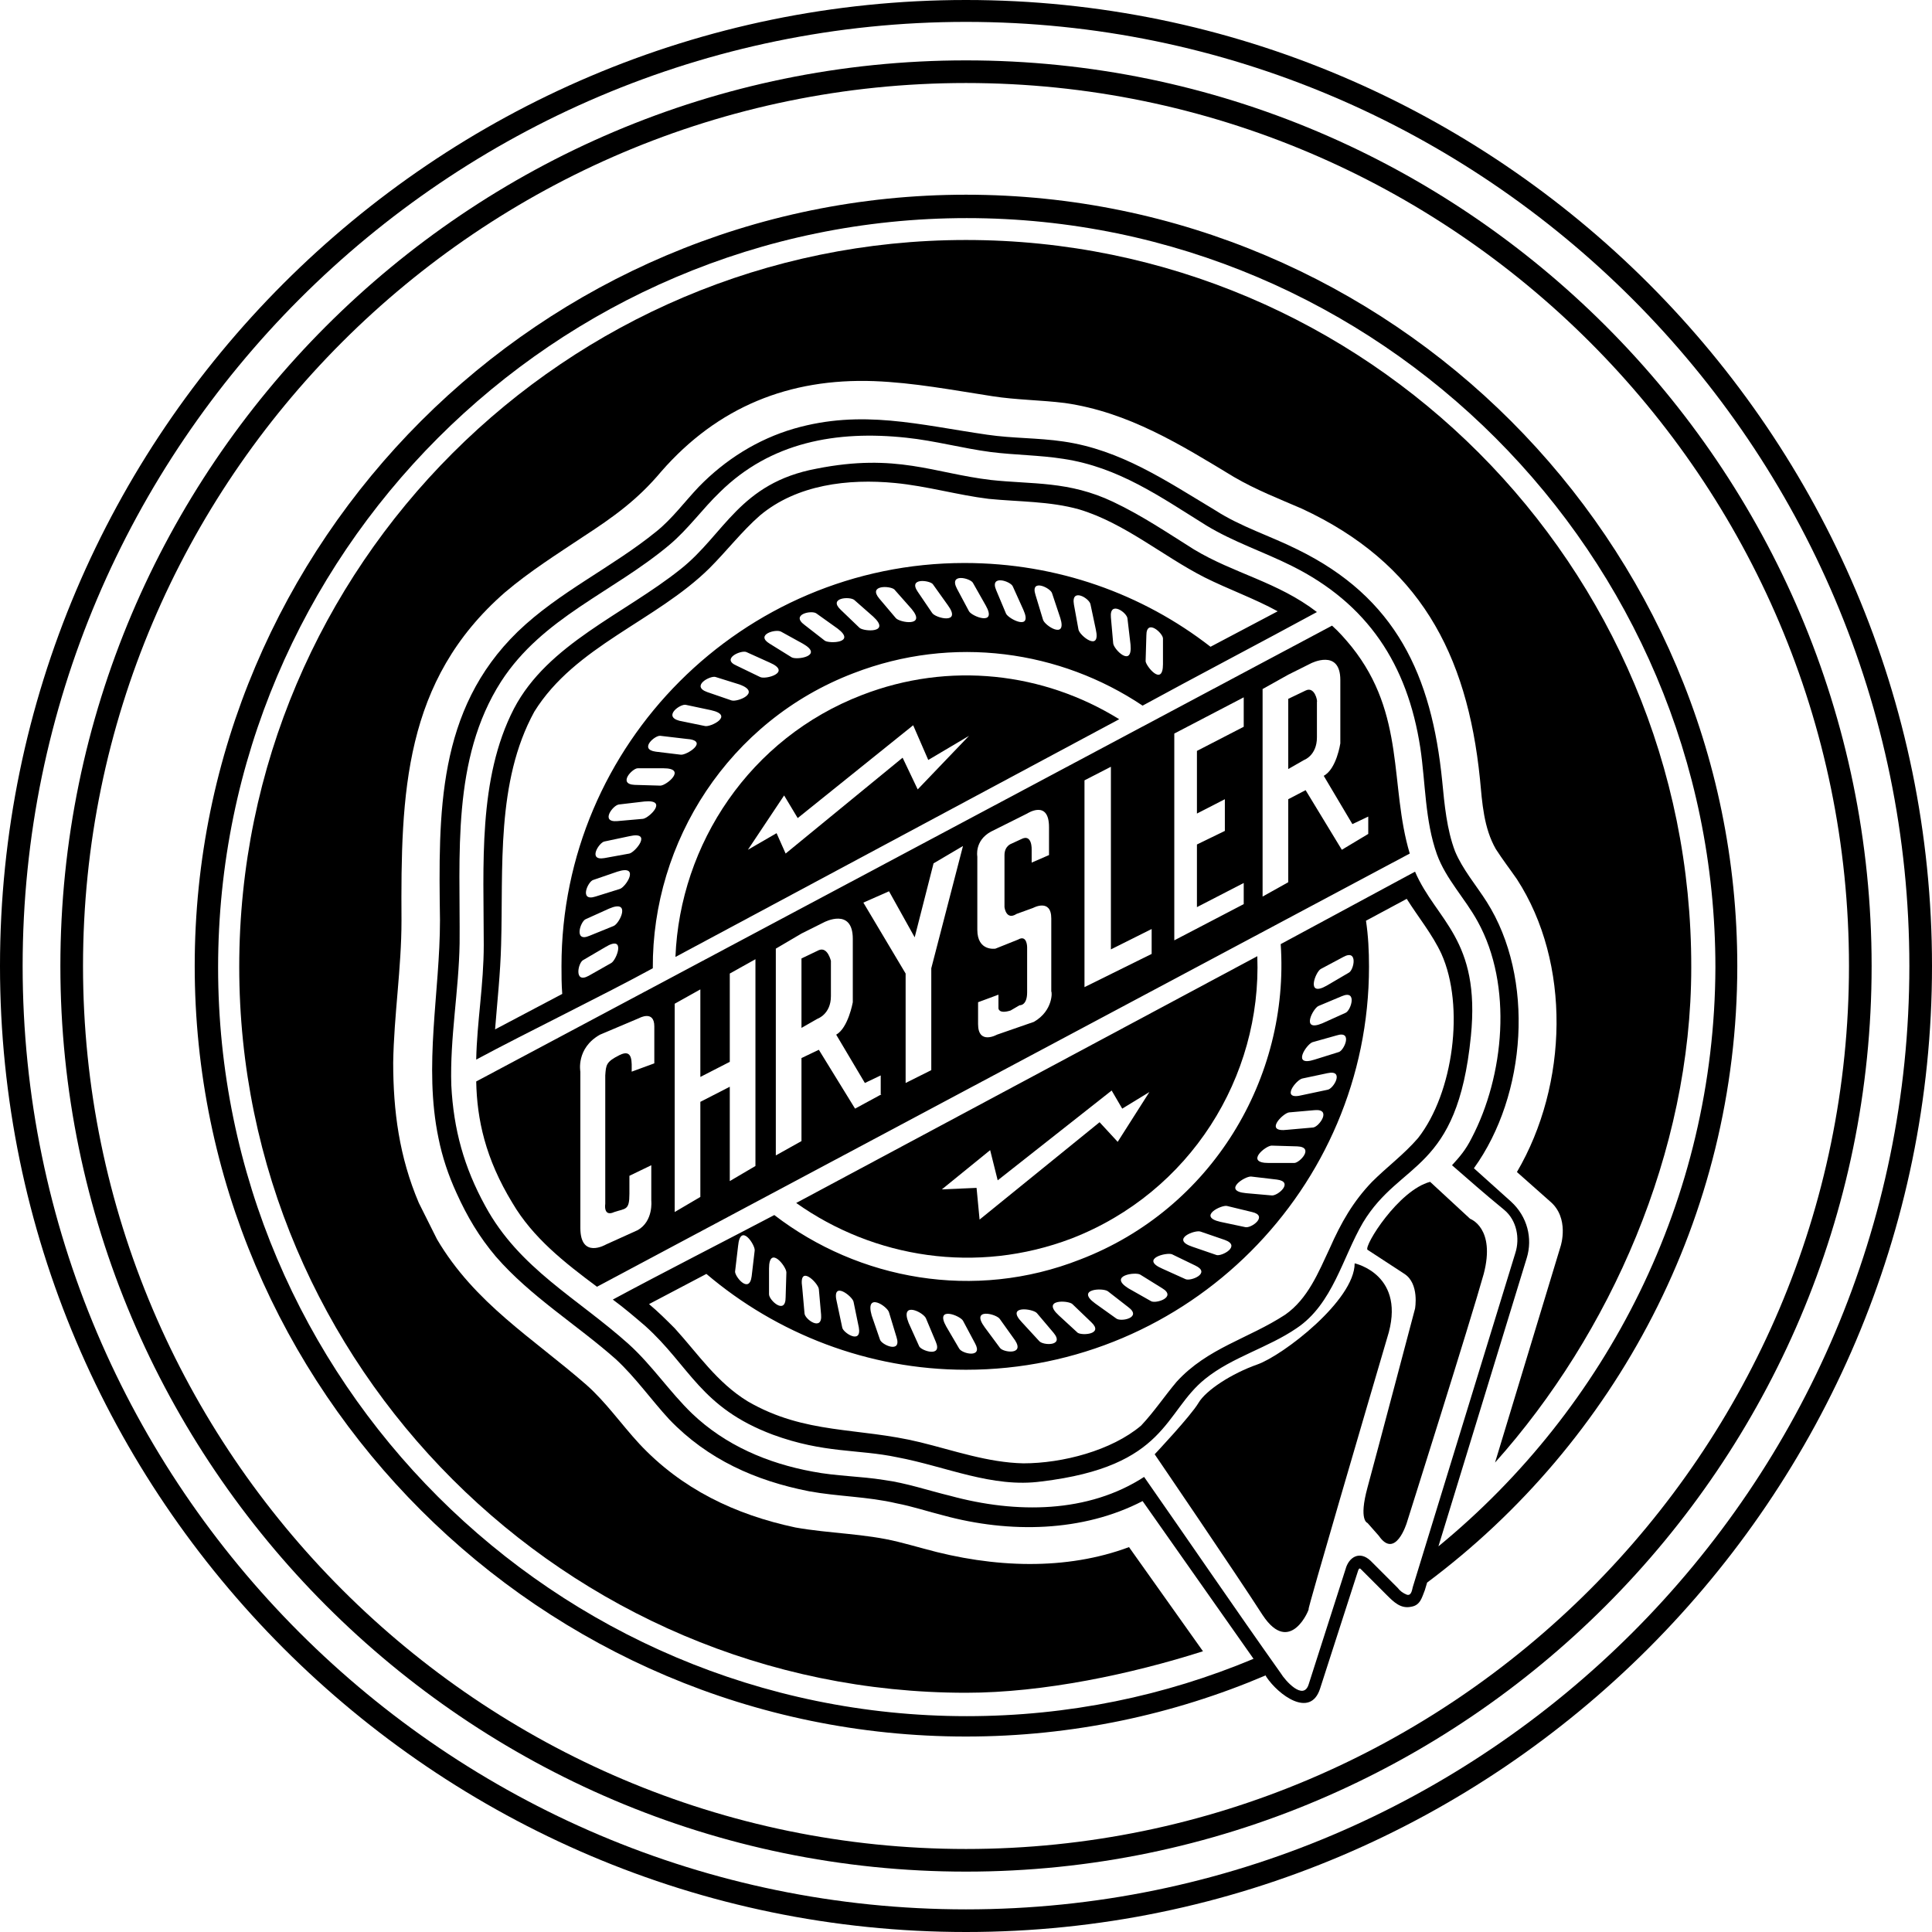
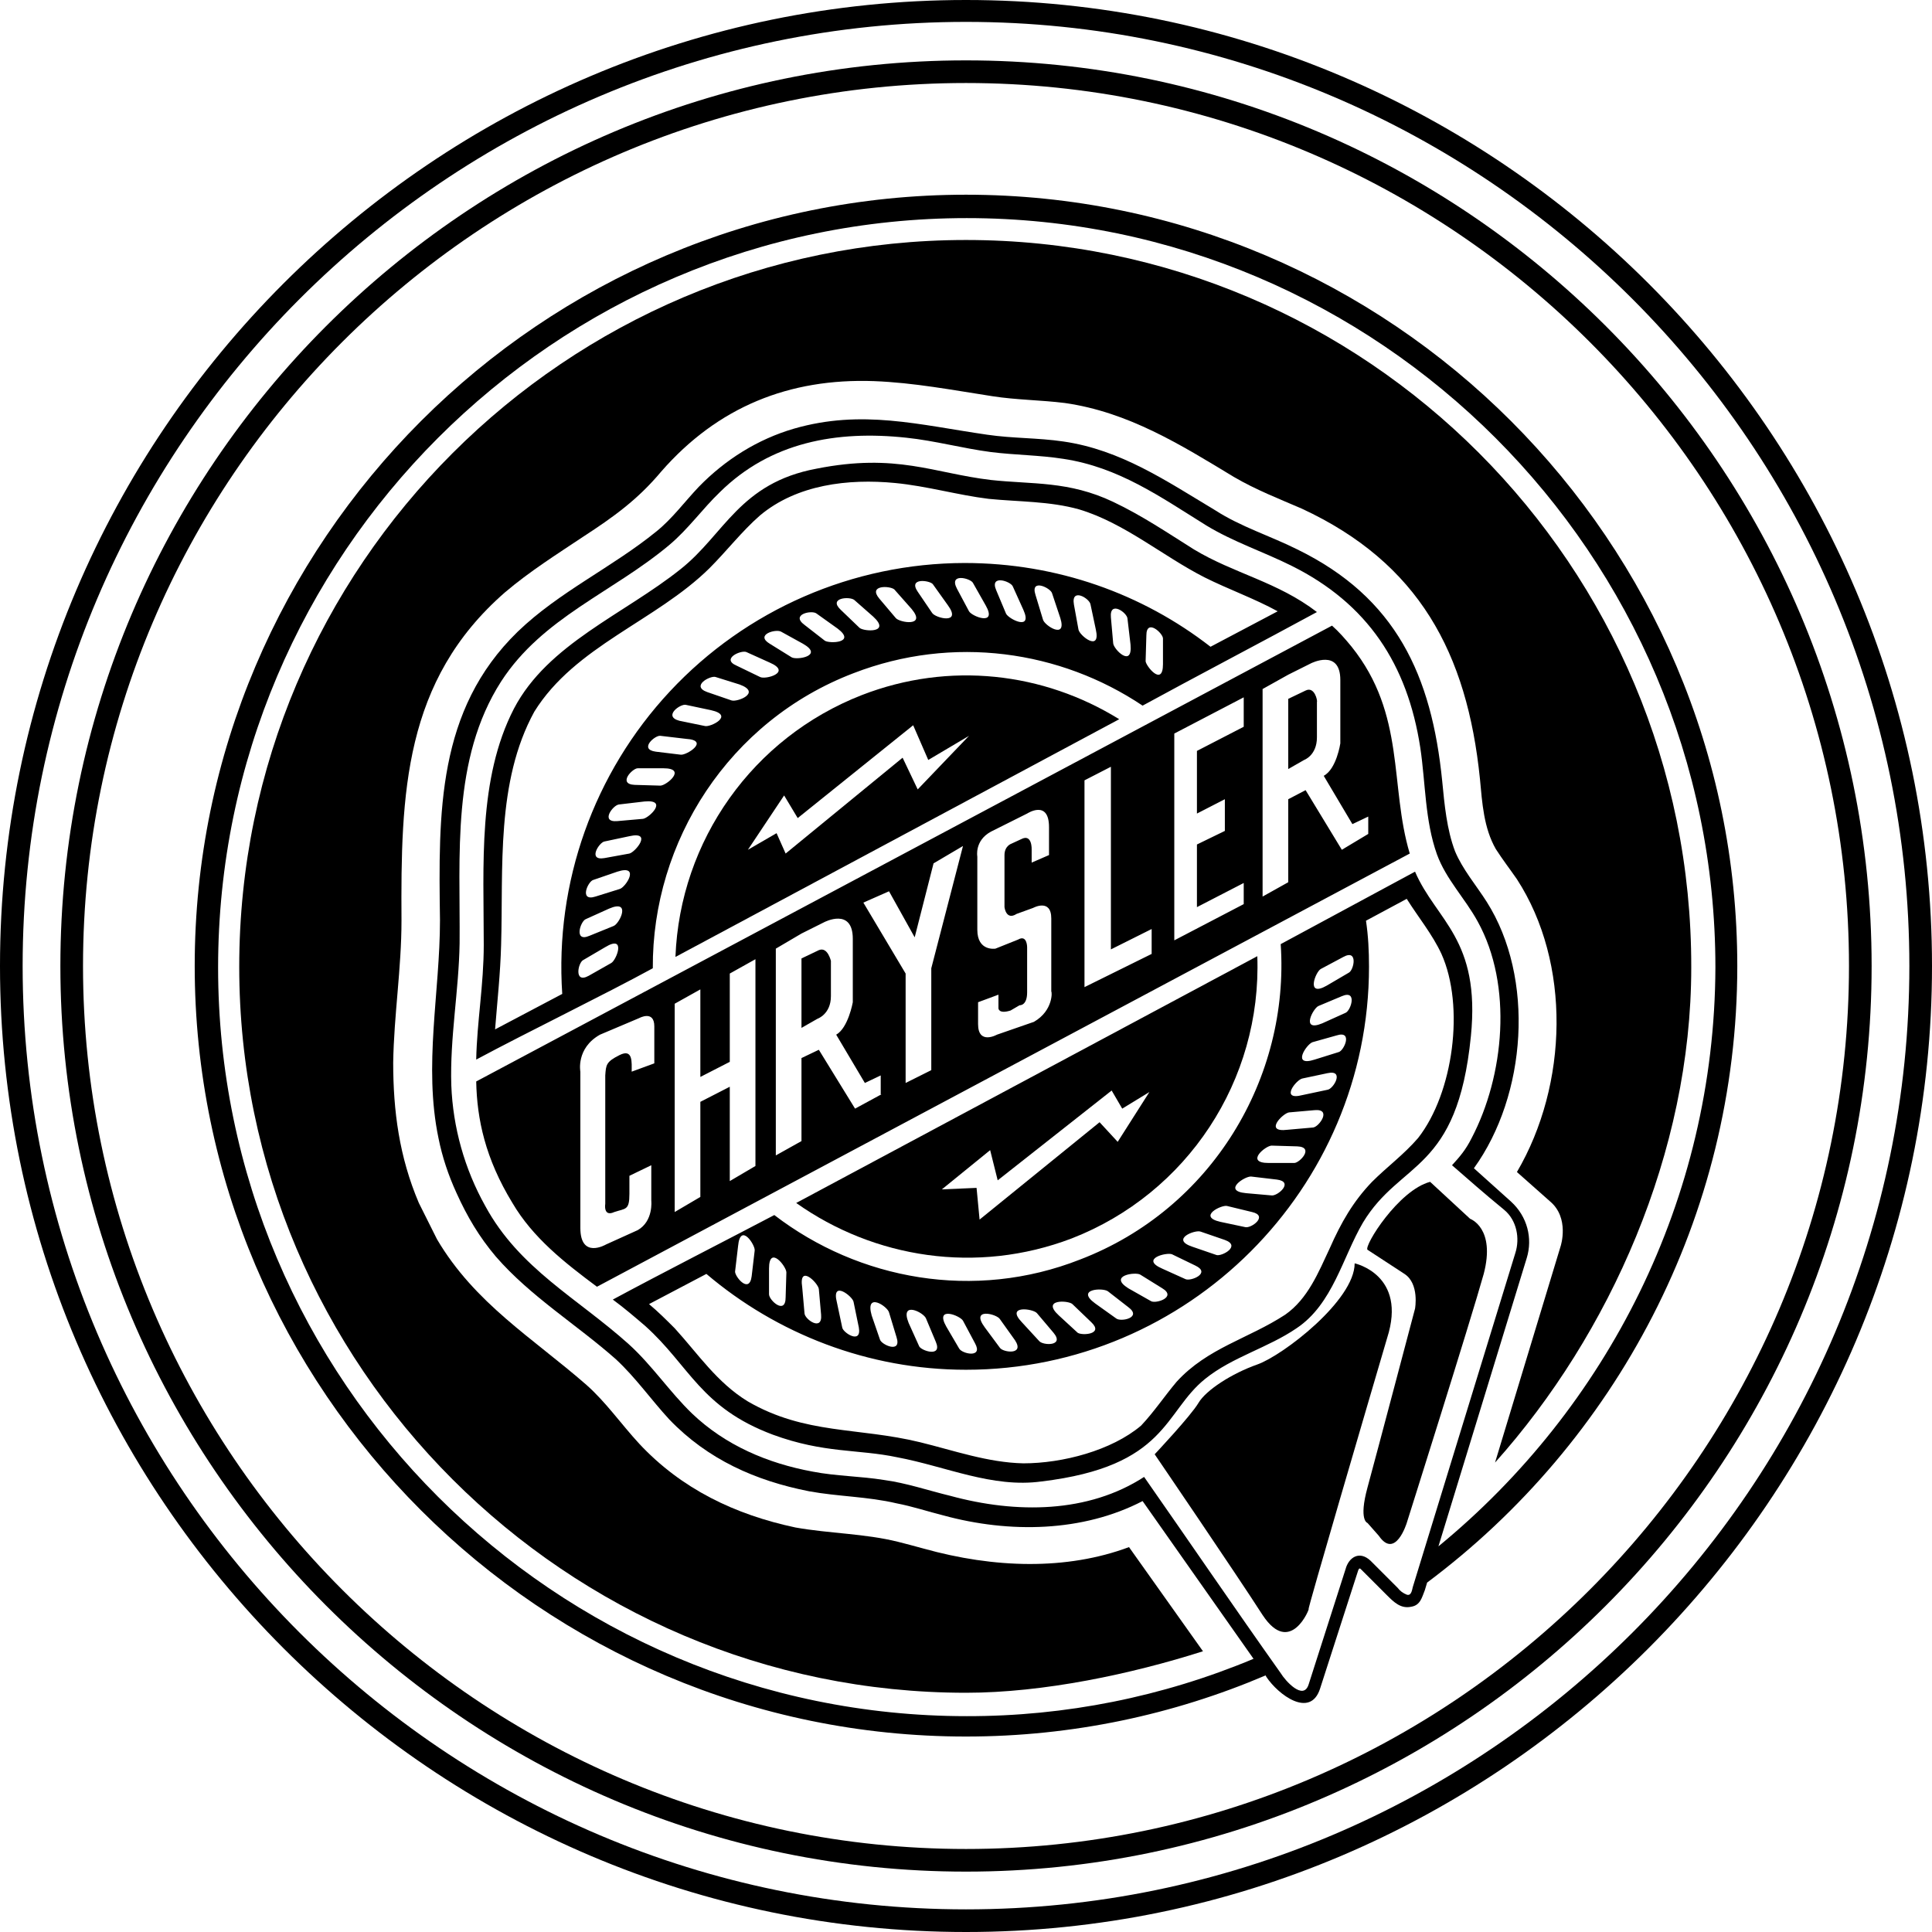
- <svg xmlns="http://www.w3.org/2000/svg" version="1.1" id="Layer_1" x="0px" y="0px" viewBox="0 0 256 256" style="enable-background:new 0 0 256 256;" xml:space="preserve">
-   <path d="M128,0C57.5,0,0,57.5,0,128c0,70.4,57.5,128,128,128c70.5,0,128-57.6,128-128C256,57.5,198.5,0,128,0z M128,253  C59.2,253,3,196.9,3,128C3,59.1,59.2,2.9,128,2.9c68.8,0,125,56.2,125,125.1C253,196.9,196.8,253,128,253z" />
-   <path d="M128,8C61.9,8,8,61.9,8,128C8,194,61.9,248,128,248S248,194,248,128C248,61.9,194.1,8,128,8z M128,245  c-64.4,0-117-52.6-117-117C11,63.5,63.6,11,128,11S245,63.5,245,128C245,192.4,192.4,245,128,245z" />
-   <path d="M128,25.8C71.7,25.8,25.8,71.7,25.8,128c0,56.2,45.9,102.1,102.2,102.1c14.1,0,27.5-2.9,39.7-8.1l0.1,0.2  c1.6,2.4,5.8,5.5,7.1,1.6l4.9-15.2c0.1-0.2,0.2-1,0.5-0.7l3.4,3.4c1,1,1.9,1.9,3.3,1.6c1.2-0.2,1.4-1.2,1.8-2.2l0.3-1  c24.9-18.6,41.1-48.4,41.1-81.7C230.2,71.7,184.3,25.8,128,25.8z M187.2,210.3c-0.1,0.4-0.2,1.2-0.8,1c-0.5-0.2-0.9-0.5-1.2-0.9  l-3.6-3.6c-1.5-1.4-2.9-0.4-3.3,1.1l-4.9,15.3c-0.7,2.2-3.1-0.5-3.7-1.5c-6.1-8.6-12.3-17.7-18.1-26c-7.4,4.8-16.9,4.9-25.7,2.5  c-2.9-0.7-5.8-1.7-8.8-2.1c-3.1-0.5-6.3-0.5-9.4-1.1c-6-1.1-11.6-3.5-16-7.7c-3-2.9-5.3-6.4-8.4-9.2c-6.8-6.1-14.5-10-19-18.3  c-2.8-5.1-4.2-10.1-4.5-16c-0.2-6.3,1-12.5,1.1-18.8c0.1-11.6-1.1-24.4,5.5-34.7c5.5-8.5,14.8-11.8,22.3-18.1c2.5-2.1,4.4-4.8,6.7-7  c6.7-6.6,15.4-8.2,24.7-7.2c3.8,0.4,7.4,1.4,11.2,1.9c3.2,0.4,6.4,0.4,9.6,0.9c7.3,1.1,12.8,5,18.9,8.8c3.6,2.2,7.6,3.5,11.4,5.4  c10,5,15.3,13,17,24.1c0.7,4.7,0.6,9.6,2.2,14.1c1.2,3.3,3.7,5.8,5.4,8.9c4.7,8.5,3.5,20.5-0.8,28.7c-0.8,1.6-1.6,2.5-2.6,3.6  c2.3,2,4.1,3.6,6.9,5.9c1.7,1.4,2.1,3.8,1.5,5.7L187.2,210.3z M190.6,204.9l11.7-38.2c0.8-2.6,0.1-5.5-2.1-7.5l-4.9-4.4  c7-9.7,8.1-25.2,1.7-35.3c-1.4-2.2-3.2-4.3-4.2-6.7c-1.1-2.9-1.4-6.2-1.7-9.3c-1.4-14-6.1-24.3-19.2-30.7c-3.6-1.8-7.5-3-10.9-5.2  c-6.5-3.9-12.5-8-20.1-9.1c-3.4-0.5-6.7-0.4-10.1-0.9c-9-1.3-16.6-3.4-25.6-0.8c-4.8,1.4-9.1,4.1-12.6,7.7c-1.9,2-3.5,4.2-5.6,5.9  c-5.9,4.8-12.9,8-18.4,13.3c-10.7,10.4-10.5,24-10.3,38.2c0,9.6-2.2,19.3-0.2,28.9c0.5,2.5,1.3,4.9,2.4,7.3c1.4,3.1,3,5.8,5.2,8.4  c4.6,5.3,10.7,9,15.9,13.6c2.6,2.4,4.7,5.4,7.1,8c5.1,5.3,11.4,8.1,18.5,9.5c3.8,0.7,7.8,0.7,11.6,1.6c2.1,0.4,4.2,1.1,6.2,1.6  c8.8,2.4,18.5,2.2,26.4-1.9l14.7,20.9c-11.7,4.9-24.5,7.6-38,7.6c-54.6,0-99.2-44.5-99.2-99.2c0-54.7,44.6-99.3,99.2-99.3  c54.6,0,99.2,44.6,99.2,99.3C227.2,158.9,212.9,186.6,190.6,204.9z" />
-   <path d="M128,31.8c-53,0-96.3,43.2-96.3,96.3c0,52.9,43.3,96.2,96.3,96.2c10.3,0,22-2.5,31.4-5.5l-9.8-13.8  c-8.3,3.1-17.9,2.8-27.2,0.2c-1.1-0.3-2.2-0.6-3.4-0.9c-4.4-1.1-9.1-1.1-13.6-1.9c-8-1.7-15.1-5.1-20.7-11.1c-2.4-2.6-4.4-5.5-7-7.8  c-7.1-6.2-14.8-10.8-19.8-19.3l-2.4-4.8c-2.6-6.1-3.4-12.2-3.4-18.6c0.1-6.3,1.1-12.5,1.1-18.8c-0.1-16.9,0.3-31.8,13.7-43.5  c3.3-2.8,6.8-5,10.4-7.4c4-2.6,7.2-4.9,10.3-8.6c7.5-8.6,17-12.4,28.2-12c5.3,0.2,10.5,1.2,15.7,2c3.2,0.5,6.4,0.5,9.6,0.9  c8.4,1.2,15.3,5.5,22.4,9.8c2.9,1.7,6,2.9,9,4.2c15.5,7.2,21.9,19.1,23.6,35.8c0.3,3.2,0.5,6.5,2.1,9.3c0.9,1.4,1.9,2.7,2.8,4  c7.2,11.1,6.8,27.2,0,38.8l4.4,3.9c2.6,2.2,1.4,5.9,1.4,5.9l-8.7,28.7c15.2-17,26-41.1,26-65.6C224.2,74.9,181,31.8,128,31.8z" />
-   <path d="M63.1,140.4c6.9-3.7,17-8.6,23.4-12.1c-0.1-16.8,10.1-32.8,26.6-39.1c13.2-5.1,27.4-3,38.3,4.3c6.4-3.5,16.3-8.7,23.1-12.4  c-5.2-4-11-5.1-16.3-8.3c-3.5-2.2-6.9-4.5-10.7-6.3c-5.9-2.8-10.7-2.3-16.2-2.9c-7.6-0.9-12.5-3.6-23.1-1.5  c-10.2,1.9-12.2,8.7-18,13.3c-7.5,6-17.6,9.9-22.1,18.5c-4.8,9.3-4,20.8-4,31.3C64.1,130.5,63.2,135.4,63.1,140.4z M81,127.6l-3,1.7  c-2,1.1-1.4-1.8-0.7-2.1l2.9-1.7C83,123.8,81.7,127.2,81,127.6z M81.3,122.7l-3.2,1.3c-2.1,0.9-1.2-1.9-0.5-2.2l3.1-1.4  C83.7,119.1,82.1,122.4,81.3,122.7z M82.1,117.8l-3.2,1c-2.2,0.7-1-2-0.3-2.2l3.2-1.1C84.9,114.5,82.9,117.6,82.1,117.8z   M83.4,113.1l-3.3,0.6c-2.3,0.4-0.7-2.1,0-2.2l3.3-0.7C86.5,110.1,84.2,112.9,83.4,113.1z M85.2,108.5l-3.4,0.3  c-2.3,0.2-0.6-2.1,0.2-2.2l3.4-0.4C88.6,105.9,86,108.4,85.2,108.5z M87.5,104.1l-3.4-0.1c-2.3-0.1-0.3-2.2,0.4-2.2h3.4  C91.1,101.8,88.3,104.1,87.5,104.1z M90.2,100l-3.3-0.4c-2.3-0.3-0.1-2.2,0.6-2.1l3.4,0.4C94.1,98.1,91,100.1,90.2,100z M93.4,96.2  L90,95.5c-2.2-0.6,0.2-2.3,0.9-2.1l3.3,0.7C97.4,94.8,94.1,96.4,93.4,96.2z M96.9,92.8l-3.2-1.1c-2.2-0.8,0.4-2.2,1.1-2l3.2,1  C101,91.8,97.6,93.1,96.9,92.8z M100.7,89.7l-3.1-1.5c-2.1-0.9,0.6-2.1,1.3-1.8l3.1,1.4C105,89.1,101.4,90.1,100.7,89.7z   M104.9,87.1l-2.9-1.8c-2-1.2,0.8-2,1.5-1.6l2.9,1.6C109.2,86.9,105.6,87.5,104.9,87.1z M109.3,84.9l-2.7-2.1c-1.9-1.4,1-2,1.6-1.5  l2.8,2C113.5,85.2,109.9,85.3,109.3,84.9z M113.9,83.2l-2.5-2.4c-1.7-1.6,1.2-1.8,1.8-1.3l2.5,2.2C118.1,83.9,114.5,83.7,113.9,83.2  z M118.7,81.9l-2.2-2.6c-1.5-1.8,1.4-1.7,2-1.2l2.3,2.6C122.8,83.1,119.2,82.5,118.7,81.9z M123.5,81.2l-1.9-2.8  c-1.3-1.9,1.6-1.5,2-1l2,2.8C127.5,82.8,123.9,81.9,123.5,81.2z M128.4,81l-1.6-3c-1.1-2.1,1.7-1.4,2.1-0.8l1.7,3  C132.2,83,128.8,81.7,128.4,81z M133.3,81.3l-1.3-3.1c-0.9-2.1,1.9-1.2,2.2-0.5l1.4,3.1C136.9,83.7,133.6,82,133.3,81.3z   M138.2,82.1l-1-3.3c-0.7-2.2,2-0.9,2.2-0.2l1.1,3.3C141.4,84.8,138.4,82.9,138.2,82.1z M142.9,83.4l-0.6-3.3  c-0.4-2.3,2.1-0.8,2.2,0l0.7,3.3C145.9,86.5,143,84.2,142.9,83.4z M147.5,85.2l-0.3-3.4c-0.2-2.3,2.2-0.6,2.2,0.2l0.4,3.4  C150.1,88.6,147.5,86,147.5,85.2z M154.1,88c0,3.1-2.3,0.2-2.3-0.4l0.1-3.4c0-2.3,2.2-0.3,2.2,0.4V88L154.1,88z M70.8,94.3  c5.4-8.7,16.1-12,23.2-19c2.3-2.3,4.3-4.9,6.7-7c4.9-4.1,11.7-4.9,17.9-4.3c4.2,0.4,8.3,1.6,12.4,2.1c4,0.4,8.1,0.3,12,1.4  c6,1.8,11.1,6.2,16.6,9c3.2,1.6,6.6,2.8,9.7,4.5l-8.9,4.7c-9-7-20.3-11.1-32.6-11.1c-29.4,0-53.4,24-53.4,53.4c0,1.2,0,2.4,0.1,3.7  l-8.9,4.7c0.3-3.8,0.7-7.4,0.8-11.2C66.7,115.1,65.7,103.6,70.8,94.3z" />
-   <path d="M179.1,85.7c-0.9-1.1-1.7-2-2.6-2.8L63.1,143.3c0.1,5,1.2,10.2,4.8,16.1c2.7,4.6,6.9,7.9,11.2,11.1l107.7-57.4  C184.1,104.1,186.3,94.7,179.1,85.7z M86.7,140.9l-3,1.1c0-1.2,0.2-3.1-1.6-2.2c-1.8,0.9-1.8,1.3-1.9,2.7v17c0,0-0.3,1.8,1.2,1.1  c1.5-0.5,2-0.2,2-2.4v-2.4l2.9-1.4v4.7c0,0,0.3,2.7-1.8,3.9l-4.2,1.9c0,0-3.4,2-3.4-2.2v-20.7c0,0-0.6-3.1,2.6-4.9l5.2-2.2  c0,0,2-1.1,2,1.1V140.9L86.7,140.9z M100.1,154.5l-3.4,2v-12.5l-3.9,2v12.6l-3.4,2V133l3.4-1.9v11.6l3.9-2V129l3.4-1.9V154.5z   M116.8,145l-3.5,1.9l-4.8-7.8l-2.3,1.1v11l-3.4,1.9v-27.4l3.4-2l3-1.5c0,0,3.8-2,3.8,2.2c0,4.2,0,8.4,0,8.4s-0.6,3.4-2.2,4.3  l3.8,6.4l2.1-1V145z M123.4,128.3v13.5l-3.4,1.7v-14.5l-5.6-9.4l3.4-1.5l3.4,6.1l2.5-9.8l3.9-2.3L123.4,128.3z M137,135.4l-4.9,1.7  c0,0-2.5,1.4-2.5-1.4v-2.9l2.7-1v1.8c0,0,0,0.8,1.6,0.3l1.2-0.7c0,0,1,0.1,1-1.7v-6c0,0,0-1.7-1.2-1l-3,1.2c0,0-2.4,0.4-2.4-2.5  c0-3,0-9.7,0-9.7s-0.4-2.1,1.8-3.3l4.8-2.4c0,0,2.9-1.9,2.9,1.8v3.7l-2.3,1v-1.7c0,0,0.1-2.2-1.4-1.4l-1.3,0.6c0,0-0.9,0.3-0.9,1.5  v6.9c0,0,0.2,1.8,1.6,0.9l2.2-0.8c0,0,2.4-1.3,2.4,1.4v9.7C139.4,131.3,139.6,133.9,137,135.4z M152.6,126.4l-8.9,4.4v-27.4l3.5-1.8  v24.2l5.4-2.7L152.6,126.4L152.6,126.4z M164.8,96.3l-6.2,3.2v8.3l3.7-1.9v4.2l-3.7,1.8v8.3l6.2-3.2v2.8l-9.2,4.8V97.2l9.2-4.8V96.3  z M177.8,112.6l-4.8-7.9l-2.3,1.2v11l-3.4,1.9V91.3l3.4-1.9l3-1.5c0,0,3.9-2,3.9,2.2c0,4.3,0,8.4,0,8.4s-0.5,3.4-2.2,4.3l3.8,6.4  l2.1-1v2.3L177.8,112.6z" />
-   <path d="M159.7,182.7c3.6-2.9,8.3-4.1,12.1-6.7c4.8-3.2,6.1-9.4,8.8-14c5-8.3,12.5-6.6,14.3-24.7c1.3-12.9-4.6-15.3-7.4-21.8  c-5.2,2.8-13,7-17.8,9.6c1.2,17.7-9.1,35.1-26.6,41.8c-14,5.5-29.3,2.7-40.5-5.9c-5.7,3-15.1,7.8-21.4,11.2c1.5,1.1,2.9,2.3,4.3,3.5  c5.9,5.3,7.3,10.8,16.9,14.4c6.8,2.5,11.3,1.9,16.5,3c6.4,1.2,12.6,4.1,19.1,3.2C154.7,194.3,154.2,187.1,159.7,182.7z M175,128.4  l3-1.6c2-1.1,1.4,1.8,0.7,2.1l-2.9,1.7C173,132.2,174.3,128.8,175,128.4z M174.7,133.3l3.1-1.3c2.1-0.9,1.2,1.9,0.5,2.2l-3.1,1.4  C172.3,136.8,174,133.6,174.7,133.3z M173.9,138.1l3.2-0.9c2.2-0.7,1,2,0.3,2.2l-3.2,1C171.1,141.4,173.1,138.4,173.9,138.1z   M172.6,142.9l3.3-0.7c2.3-0.5,0.8,2.1,0,2.2l-3.3,0.7C169.5,145.9,171.8,143,172.6,142.9z M170.8,147.4l3.4-0.3  c2.3-0.2,0.6,2.2-0.2,2.3l-3.4,0.3C167.4,150.1,170,147.5,170.8,147.4z M168.5,151.8l3.4,0.1c2.3,0.1,0.3,2.2-0.4,2.2h-3.4  C164.9,154.1,167.7,151.8,168.5,151.8z M165.8,155.9l3.4,0.4c2.3,0.3,0.1,2.2-0.7,2.1l-3.4-0.3C161.9,157.8,165,155.8,165.8,155.9z   M162.6,159.8l3.3,0.8c2.2,0.5-0.1,2.2-0.9,2l-3.3-0.7C158.6,161.2,161.9,159.6,162.6,159.8z M159.1,163.2l3.2,1.1  c2.2,0.8-0.4,2.2-1.1,2l-3.2-1.1C155,164.2,158.4,162.9,159.1,163.2z M155.3,166.2l3.1,1.5c2.1,1-0.6,2.1-1.3,1.8l-3.1-1.4  C151,166.8,154.6,165.9,155.3,166.2z M151.1,168.9l2.9,1.8c2,1.2-0.9,2.1-1.5,1.7l-3-1.7C146.8,169,150.5,168.5,151.1,168.9z   M146.8,171.1l2.7,2.1c1.9,1.4-1,2-1.6,1.5l-2.8-2C142.5,170.8,146.1,170.6,146.8,171.1z M142.1,172.8l2.5,2.4  c1.7,1.6-1.2,1.8-1.8,1.4l-2.5-2.3C137.9,172.1,141.6,172.3,142.1,172.8z M137.4,174l2.2,2.6c1.5,1.8-1.4,1.7-1.9,1.1l-2.3-2.5  C133.2,172.9,136.9,173.4,137.4,174z M132.5,174.8l2,2.8c1.3,2-1.6,1.6-2,1l-2-2.7C128.5,173.2,132.1,174.1,132.5,174.8z M127.6,175  l1.6,3c1.1,2-1.7,1.4-2.1,0.7l-1.7-2.9C123.8,173,127.2,174.3,127.6,175z M122.7,174.7l1.3,3.1c0.9,2.1-1.9,1.2-2.2,0.6l-1.4-3.1  C119.2,172.3,122.4,173.9,122.7,174.7z M117.8,173.9l1,3.3c0.7,2.2-2,1-2.2,0.3l-1.1-3.2C114.6,171.1,117.6,173.1,117.8,173.9z   M113.1,172.5l0.7,3.4c0.4,2.3-2.1,0.7-2.2,0l-0.7-3.3C110.1,169.5,113,171.8,113.1,172.5z M108.5,170.8l0.3,3.4  c0.2,2.3-2.2,0.6-2.2-0.2l-0.3-3.4C105.8,167.4,108.4,170,108.5,170.8z M101.9,168.1c0-3.2,2.3-0.3,2.3,0.5l-0.1,3.3  c0,2.4-2.2,0.4-2.2-0.4V168.1L101.9,168.1z M97.8,165.1c0.3-3.2,2.3-0.1,2.2,0.6l-0.4,3.4c-0.3,2.4-2.2,0.1-2.2-0.6L97.8,165.1z   M135.6,193.9c-4.7-0.1-9.2-1.7-13.7-2.8c-8.2-2-15.2-1-22.8-5.4c-4.1-2.5-6.6-6.3-9.7-9.7c-1.1-1.1-2.2-2.2-3.4-3.2l7.6-4  c9.3,7.9,21.4,12.7,34.4,12.7c29.4,0,53.4-24,53.4-53.4c0-2.1-0.1-4.1-0.4-6.1l5.4-2.9c1.5,2.4,3.4,4.7,4.6,7.3  c3.1,6.9,1.6,18.4-3.1,24.4c-1.9,2.2-4.1,3.8-6.1,5.8c-2.5,2.6-4.1,5.4-5.6,8.8c-1.5,3.2-2.9,6.7-5.9,8.8  c-4.9,3.2-10.3,4.4-14.4,8.9c-1.6,1.9-3,4-4.7,5.8C147.3,192.2,140.8,193.9,135.6,193.9z" />
-   <path d="M114.2,92.1c-14.8,5.7-24.1,19.7-24.7,34.7l58.8-31.5C138.3,89.1,125.8,87.6,114.2,92.1z M121.6,104.6l-2-4.2l-15.5,12.7  l-1.2-2.7l-3.8,2.2l4.8-7.2l1.8,3L121,96.1l2,4.6l5.4-3.2L121.6,104.6z" />
-   <path d="M173,91.5l-2.3,1.1v9.3l2.1-1.2c0,0,1.7-0.6,1.7-3v-4.7C174.6,92.9,174.2,90.9,173,91.5z" />
-   <path d="M108.5,125.9l-2.3,1.1v9.2l2.1-1.2c0,0,1.8-0.6,1.8-3v-4.7C110.1,127.4,109.7,125.4,108.5,125.9z" />
-   <path d="M142,164.1c15.7-6.1,25.2-21.4,24.6-37.4l-61.1,32.7C115.8,166.7,129.4,168.9,142,164.1z M131.2,152.4l1,4l15.1-11.9  l1.4,2.4l3.6-2.2l-4.2,6.6l-2.4-2.6l-15.9,12.9l-0.4-4.2l-4.6,0.2L131.2,152.4z" />
-   <path d="M179.5,167.4c0,4.9-9.5,12.2-12.9,13.4c-3.4,1.2-6.8,3.4-7.8,5.1c-1,1.7-5.8,6.8-5.8,6.8s10.7,15.7,14.3,21.3  c3.7,5.6,6.3-1,6.1-0.8c-0.2,0.2,7.9-27.4,10.4-35.9C186.5,168.9,179.5,167.4,179.5,167.4z" />
-   <path d="M194.8,161.5l-5.3-4.9c-4.2,1.1-8.8,8.5-8.3,9l4.9,3.2c2,1.3,1.4,4.6,1.4,4.6s-5.1,19.3-6.3,23.7c-1.2,4.4,0,4.7,0,4.7  l1.5,1.7c2.2,3.2,3.7-1.7,3.7-1.7s8.5-26.9,10.2-33C198.2,162.7,194.8,161.5,194.8,161.5z" />
+ <svg xmlns="http://www.w3.org/2000/svg" viewBox="0 0 256 256">
+   <path d="M128 0C57.5 0 0 57.5 0 128c0 70.4 57.5 128 128 128s128-57.6 128-128C256 57.5 198.5 0 128 0zm0 253C59.2 253 3 196.9 3 128S59.2 2.9 128 2.9 253 59.1 253 128c0 68.9-56.2 125-125 125z" />
+   <path d="M128 8C61.9 8 8 61.9 8 128c0 66 53.9 120 120 120s120-54 120-120C248 61.9 194.1 8 128 8zm0 237c-64.4 0-117-52.6-117-117C11 63.5 63.6 11 128 11s117 52.5 117 117c0 64.4-52.6 117-117 117z" />
+   <path d="M128 25.8C71.7 25.8 25.8 71.7 25.8 128c0 56.2 45.9 102.1 102.2 102.1 14.1 0 27.5-2.9 39.7-8.1l.1.2c1.6 2.4 5.8 5.5 7.1 1.6l4.9-15.2c.1-.2.2-1 .5-.7l3.4 3.4c1 1 1.9 1.9 3.3 1.6 1.2-.2 1.4-1.2 1.8-2.2l.3-1c24.9-18.6 41.1-48.4 41.1-81.7 0-56.3-45.9-102.2-102.2-102.2zm59.2 184.5c-.1.4-.2 1.2-.8 1-.5-.2-.9-.5-1.2-.9l-3.6-3.6c-1.5-1.4-2.9-.4-3.3 1.1l-4.9 15.3c-.7 2.2-3.1-.5-3.7-1.5-6.1-8.6-12.3-17.7-18.1-26-7.4 4.8-16.9 4.9-25.7 2.5-2.9-.7-5.8-1.7-8.8-2.1-3.1-.5-6.3-.5-9.4-1.1-6-1.1-11.6-3.5-16-7.7-3-2.9-5.3-6.4-8.4-9.2-6.8-6.1-14.5-10-19-18.3a35.6 35.6 0 01-4.5-16c-.2-6.3 1-12.5 1.1-18.8.1-11.6-1.1-24.4 5.5-34.7 5.5-8.5 14.8-11.8 22.3-18.1 2.5-2.1 4.4-4.8 6.7-7 6.7-6.6 15.4-8.2 24.7-7.2 3.8.4 7.4 1.4 11.2 1.9 3.2.4 6.4.4 9.6.9 7.3 1.1 12.8 5 18.9 8.8 3.6 2.2 7.6 3.5 11.4 5.4 10 5 15.3 13 17 24.1.7 4.7.6 9.6 2.2 14.1 1.2 3.3 3.7 5.8 5.4 8.9 4.7 8.5 3.5 20.5-.8 28.7-.8 1.6-1.6 2.5-2.6 3.6 2.3 2 4.1 3.6 6.9 5.9 1.7 1.4 2.1 3.8 1.5 5.7l-13.6 44.3zm3.4-5.4l11.7-38.2c.8-2.6.1-5.5-2.1-7.5l-4.9-4.4c7-9.7 8.1-25.2 1.7-35.3-1.4-2.2-3.2-4.3-4.2-6.7-1.1-2.9-1.4-6.2-1.7-9.3-1.4-14-6.1-24.3-19.2-30.7-3.6-1.8-7.5-3-10.9-5.2-6.5-3.9-12.5-8-20.1-9.1-3.4-.5-6.7-.4-10.1-.9-9-1.3-16.6-3.4-25.6-.8-4.8 1.4-9.1 4.1-12.6 7.7-1.9 2-3.5 4.2-5.6 5.9-5.9 4.8-12.9 8-18.4 13.3-10.7 10.4-10.5 24-10.3 38.2 0 9.6-2.2 19.3-.2 28.9.5 2.5 1.3 4.9 2.4 7.3 1.4 3.1 3 5.8 5.2 8.4 4.6 5.3 10.7 9 15.9 13.6 2.6 2.4 4.7 5.4 7.1 8 5.1 5.3 11.4 8.1 18.5 9.5 3.8.7 7.8.7 11.6 1.6 2.1.4 4.2 1.1 6.2 1.6 8.8 2.4 18.5 2.2 26.4-1.9l14.7 20.9a98 98 0 01-38 7.6c-54.6 0-99.2-44.5-99.2-99.2s44.6-99.3 99.2-99.3 99.2 44.6 99.2 99.3c-.1 30.7-14.4 58.4-36.7 76.7z" />
+   <path d="M128 31.8c-53 0-96.3 43.2-96.3 96.3 0 52.9 43.3 96.2 96.3 96.2 10.3 0 22-2.5 31.4-5.5l-9.8-13.8c-8.3 3.1-17.9 2.8-27.2.2-1.1-.3-2.2-.6-3.4-.9-4.4-1.1-9.1-1.1-13.6-1.9-8-1.7-15.1-5.1-20.7-11.1-2.4-2.6-4.4-5.5-7-7.8-7.1-6.2-14.8-10.8-19.8-19.3l-2.4-4.8c-2.6-6.1-3.4-12.2-3.4-18.6.1-6.3 1.1-12.5 1.1-18.8-.1-16.9.3-31.8 13.7-43.5 3.3-2.8 6.8-5 10.4-7.4 4-2.6 7.2-4.9 10.3-8.6 7.5-8.6 17-12.4 28.2-12 5.3.2 10.5 1.2 15.7 2 3.2.5 6.4.5 9.6.9 8.4 1.2 15.3 5.5 22.4 9.8 2.9 1.7 6 2.9 9 4.2 15.5 7.2 21.9 19.1 23.6 35.8.3 3.2.5 6.5 2.1 9.3.9 1.4 1.9 2.7 2.8 4 7.2 11.1 6.8 27.2 0 38.8l4.4 3.9c2.6 2.2 1.4 5.9 1.4 5.9l-8.7 28.7c15.2-17 26-41.1 26-65.6.1-53.3-43.1-96.4-96.1-96.4z" />
+   <path d="M63.1 140.4c6.9-3.7 17-8.6 23.4-12.1-.1-16.8 10.1-32.8 26.6-39.1 13.2-5.1 27.4-3 38.3 4.3 6.4-3.5 16.3-8.7 23.1-12.4-5.2-4-11-5.1-16.3-8.3-3.5-2.2-6.9-4.5-10.7-6.3-5.9-2.8-10.7-2.3-16.2-2.9-7.6-.9-12.5-3.6-23.1-1.5C98 64 96 70.8 90.2 75.4c-7.5 6-17.6 9.9-22.1 18.5-4.8 9.3-4 20.8-4 31.3 0 5.3-.9 10.2-1 15.2zM81 127.6l-3 1.7c-2 1.1-1.4-1.8-.7-2.1l2.9-1.7c2.8-1.7 1.5 1.7.8 2.1zm.3-4.9l-3.2 1.3c-2.1.9-1.2-1.9-.5-2.2l3.1-1.4c3-1.3 1.4 2 .6 2.3zm.8-4.9l-3.2 1c-2.2.7-1-2-.3-2.2l3.2-1.1c3.1-1 1.1 2.1.3 2.3zm1.3-4.7l-3.3.6c-2.3.4-.7-2.1 0-2.2l3.3-.7c3.1-.7.8 2.1 0 2.3zm1.8-4.6l-3.4.3c-2.3.2-.6-2.1.2-2.2l3.4-.4c3.2-.3.6 2.2-.2 2.3zm2.3-4.4l-3.4-.1c-2.3-.1-.3-2.2.4-2.2h3.4c3.2 0 .4 2.3-.4 2.3zm2.7-4.1l-3.3-.4c-2.3-.3-.1-2.2.6-2.1l3.4.4c3.2.2.1 2.2-.7 2.1zm3.2-3.8l-3.4-.7c-2.2-.6.2-2.3.9-2.1l3.3.7c3.2.7-.1 2.3-.8 2.1zm3.5-3.4l-3.2-1.1c-2.2-.8.4-2.2 1.1-2l3.2 1c3 1.1-.4 2.4-1.1 2.1zm3.8-3.1l-3.1-1.5c-2.1-.9.6-2.1 1.3-1.8l3.1 1.4c3 1.3-.6 2.3-1.3 1.9zm4.2-2.6l-2.9-1.8c-2-1.2.8-2 1.5-1.6l2.9 1.6c2.8 1.6-.8 2.2-1.5 1.8zm4.4-2.2l-2.7-2.1c-1.9-1.4 1-2 1.6-1.5l2.8 2c2.5 1.9-1.1 2-1.7 1.6zm4.6-1.7l-2.5-2.4c-1.7-1.6 1.2-1.8 1.8-1.3l2.5 2.2c2.4 2.2-1.2 2-1.8 1.5zm4.8-1.3l-2.2-2.6c-1.5-1.8 1.4-1.7 2-1.2l2.3 2.6c2 2.4-1.6 1.8-2.1 1.2zm4.8-.7l-1.9-2.8c-1.3-1.9 1.6-1.5 2-1l2 2.8c1.9 2.6-1.7 1.7-2.1 1zm4.9-.2l-1.6-3c-1.1-2.1 1.7-1.4 2.1-.8l1.7 3c1.6 2.8-1.8 1.5-2.2.8zm4.9.3l-1.3-3.1c-.9-2.1 1.9-1.2 2.2-.5l1.4 3.1c1.3 2.9-2 1.2-2.3.5zm4.9.8l-1-3.3c-.7-2.2 2-.9 2.2-.2l1.1 3.3c.9 2.9-2.1 1-2.3.2zm4.7 1.3l-.6-3.3c-.4-2.3 2.1-.8 2.2 0l.7 3.3c.7 3.1-2.2.8-2.3 0zm4.6 1.8l-.3-3.4c-.2-2.3 2.2-.6 2.2.2l.4 3.4c.3 3.2-2.3.6-2.3-.2zm6.6 2.8c0 3.1-2.3.2-2.3-.4l.1-3.4c0-2.3 2.2-.3 2.2.4V88zm-83.3 6.3c5.4-8.7 16.1-12 23.2-19 2.3-2.3 4.3-4.9 6.7-7 4.9-4.1 11.7-4.9 17.9-4.3 4.2.4 8.3 1.6 12.4 2.1 4 .4 8.1.3 12 1.4 6 1.8 11.1 6.2 16.6 9 3.2 1.6 6.6 2.8 9.7 4.5l-8.9 4.7c-9-7-20.3-11.1-32.6-11.1a53.52 53.52 0 00-53.3 57.1l-8.9 4.7c.3-3.8.7-7.4.8-11.2.3-10.1-.7-21.6 4.4-30.9zM179.1 85.7c-.9-1.1-1.7-2-2.6-2.8L63.1 143.3c.1 5 1.2 10.2 4.8 16.1 2.7 4.6 6.9 7.9 11.2 11.1l107.7-57.4c-2.7-9-.5-18.4-7.7-27.4zm-92.4 55.2l-3 1.1c0-1.2.2-3.1-1.6-2.2-1.8.9-1.8 1.3-1.9 2.7v17s-.3 1.8 1.2 1.1c1.5-.5 2-.2 2-2.4v-2.4l2.9-1.4v4.7s.3 2.7-1.8 3.9l-4.2 1.9s-3.4 2-3.4-2.2V142s-.6-3.1 2.6-4.9l5.2-2.2s2-1.1 2 1.1v4.9zm13.4 13.6l-3.4 2V144l-3.9 2v12.6l-3.4 2V133l3.4-1.9v11.6l3.9-2V129l3.4-1.9v27.4zm16.7-9.5l-3.5 1.9-4.8-7.8-2.3 1.1v11l-3.4 1.9v-27.4l3.4-2 3-1.5s3.8-2 3.8 2.2 0 8.4 0 8.4-.6 3.4-2.2 4.3l3.8 6.4 2.1-1v2.5zm6.6-16.7v13.5l-3.4 1.7V129l-5.6-9.4 3.4-1.5 3.4 6.1 2.5-9.8 3.9-2.3-4.2 16.2zm13.6 7.1l-4.9 1.7s-2.5 1.4-2.5-1.4v-2.9l2.7-1v1.8s0 .8 1.6.3l1.2-.7s1 .1 1-1.7v-6s0-1.7-1.2-1l-3 1.2s-2.4.4-2.4-2.5c0-3 0-9.7 0-9.7s-.4-2.1 1.8-3.3l4.8-2.4s2.9-1.9 2.9 1.8v3.7l-2.3 1v-1.7s.1-2.2-1.4-1.4l-1.3.6s-.9.3-.9 1.5v6.9s.2 1.8 1.6.9l2.2-.8s2.4-1.3 2.4 1.4v9.7c.1-.1.3 2.5-2.3 4zm15.6-9l-8.9 4.4v-27.4l3.5-1.8v24.2l5.4-2.7v3.3zm12.2-30.1l-6.2 3.2v8.3l3.7-1.9v4.2l-3.7 1.8v8.3l6.2-3.2v2.8l-9.2 4.8V97.2l9.2-4.8v3.9zm13 16.3l-4.8-7.9-2.3 1.2v11l-3.4 1.9V91.3l3.4-1.9 3-1.5s3.9-2 3.9 2.2c0 4.3 0 8.4 0 8.4s-.5 3.4-2.2 4.3l3.8 6.4 2.1-1v2.3l-3.5 2.1zM159.7 182.7c3.6-2.9 8.3-4.1 12.1-6.7 4.8-3.2 6.1-9.4 8.8-14 5-8.3 12.5-6.6 14.3-24.7 1.3-12.9-4.6-15.3-7.4-21.8-5.2 2.8-13 7-17.8 9.6 1.2 17.7-9.1 35.1-26.6 41.8-14 5.5-29.3 2.7-40.5-5.9-5.7 3-15.1 7.8-21.4 11.2 1.5 1.1 2.9 2.3 4.3 3.5 5.9 5.3 7.3 10.8 16.9 14.4 6.8 2.5 11.3 1.9 16.5 3 6.4 1.2 12.6 4.1 19.1 3.2 16.7-2 16.2-9.2 21.7-13.6zm15.3-54.3l3-1.6c2-1.1 1.4 1.8.7 2.1l-2.9 1.7c-2.8 1.6-1.5-1.8-.8-2.2zm-.3 4.9l3.1-1.3c2.1-.9 1.2 1.9.5 2.2l-3.1 1.4c-2.9 1.2-1.2-2-.5-2.3zm-.8 4.8l3.2-.9c2.2-.7 1 2 .3 2.2l-3.2 1c-3.1 1-1.1-2-.3-2.3zm-1.3 4.8l3.3-.7c2.3-.5.8 2.1 0 2.2l-3.3.7c-3.1.8-.8-2.1 0-2.2zm-1.8 4.5l3.4-.3c2.3-.2.6 2.2-.2 2.3l-3.4.3c-3.2.4-.6-2.2.2-2.3zm-2.3 4.4l3.4.1c2.3.1.3 2.2-.4 2.2h-3.4c-3.2 0-.4-2.3.4-2.3zm-2.7 4.1l3.4.4c2.3.3.1 2.2-.7 2.1l-3.4-.3c-3.2-.3-.1-2.3.7-2.2zm-3.2 3.9l3.3.8c2.2.5-.1 2.2-.9 2l-3.3-.7c-3.1-.7.2-2.3.9-2.1zm-3.5 3.4l3.2 1.1c2.2.8-.4 2.2-1.1 2l-3.2-1.1c-3-1 .4-2.3 1.1-2zm-3.8 3l3.1 1.5c2.1 1-.6 2.1-1.3 1.8l-3.1-1.4c-3-1.3.6-2.2 1.3-1.9zm-4.2 2.7l2.9 1.8c2 1.2-.9 2.1-1.5 1.7l-3-1.7c-2.7-1.7 1-2.2 1.6-1.8zm-4.3 2.2l2.7 2.1c1.9 1.4-1 2-1.6 1.5l-2.8-2c-2.6-1.9 1-2.1 1.7-1.6zm-4.7 1.7l2.5 2.4c1.7 1.6-1.2 1.8-1.8 1.4l-2.5-2.3c-2.4-2.2 1.3-2 1.8-1.5zm-4.7 1.2l2.2 2.6c1.5 1.8-1.4 1.7-1.9 1.1l-2.3-2.5c-2.2-2.3 1.5-1.8 2-1.2zm-4.9.8l2 2.8c1.3 2-1.6 1.6-2 1l-2-2.7c-2-2.7 1.6-1.8 2-1.1zm-4.9.2l1.6 3c1.1 2-1.7 1.4-2.1.7l-1.7-2.9c-1.6-2.8 1.8-1.5 2.2-.8zm-4.9-.3l1.3 3.1c.9 2.1-1.9 1.2-2.2.6l-1.4-3.1c-1.2-3 2-1.4 2.3-.6zm-4.9-.8l1 3.3c.7 2.2-2 1-2.2.3l-1.1-3.2c-.9-3.2 2.1-1.2 2.3-.4zm-4.7-1.4l.7 3.4c.4 2.3-2.1.7-2.2 0l-.7-3.3c-.8-3.1 2.1-.8 2.2-.1zm-4.6-1.7l.3 3.4c.2 2.3-2.2.6-2.2-.2l-.3-3.4c-.5-3.2 2.1-.6 2.2.2zm-6.6-2.7c0-3.2 2.3-.3 2.3.5l-.1 3.3c0 2.4-2.2.4-2.2-.4v-3.4zm-4.1-3c.3-3.2 2.3-.1 2.2.6l-.4 3.4c-.3 2.4-2.2.1-2.2-.6l.4-3.4zm37.8 28.8c-4.7-.1-9.2-1.7-13.7-2.8-8.2-2-15.2-1-22.8-5.4-4.1-2.5-6.6-6.3-9.7-9.7-1.1-1.1-2.2-2.2-3.4-3.2l7.6-4c9.3 7.9 21.4 12.7 34.4 12.7 29.4 0 53.4-24 53.4-53.4 0-2.1-.1-4.1-.4-6.1l5.4-2.9c1.5 2.4 3.4 4.7 4.6 7.3 3.1 6.9 1.6 18.4-3.1 24.4-1.9 2.2-4.1 3.8-6.1 5.8-2.5 2.6-4.1 5.4-5.6 8.8-1.5 3.2-2.9 6.7-5.9 8.8-4.9 3.2-10.3 4.4-14.4 8.9-1.6 1.9-3 4-4.7 5.8-3.9 3.3-10.4 5-15.6 5z" />
+   <path d="M114.2 92.1a38.83 38.83 0 00-24.7 34.7l58.8-31.5c-10-6.2-22.5-7.7-34.1-3.2zm7.4 12.5l-2-4.2-15.5 12.7-1.2-2.7-3.8 2.2 4.8-7.2 1.8 3L121 96.1l2 4.6 5.4-3.2-6.8 7.1zM173 91.5l-2.3 1.1v9.3l2.1-1.2s1.7-.6 1.7-3V93c.1-.1-.3-2.1-1.5-1.5zM108.5 125.9l-2.3 1.1v9.2l2.1-1.2s1.8-.6 1.8-3v-4.7c0 .1-.4-1.9-1.6-1.4zM142 164.1a38.62 38.62 0 0024.6-37.4l-61.1 32.7c10.3 7.3 23.9 9.5 36.5 4.7zm-10.8-11.7l1 4 15.1-11.9 1.4 2.4 3.6-2.2-4.2 6.6-2.4-2.6-15.9 12.9-.4-4.2-4.6.2 6.4-5.2zM179.5 167.4c0 4.9-9.5 12.2-12.9 13.4-3.4 1.2-6.8 3.4-7.8 5.1-1 1.7-5.8 6.8-5.8 6.8s10.7 15.7 14.3 21.3c3.7 5.6 6.3-1 6.1-.8-.2.2 7.9-27.4 10.4-35.9 2.7-8.4-4.3-9.9-4.3-9.9z" />
+   <path d="M194.8 161.5l-5.3-4.9c-4.2 1.1-8.8 8.5-8.3 9l4.9 3.2c2 1.3 1.4 4.6 1.4 4.6s-5.1 19.3-6.3 23.7c-1.2 4.4 0 4.7 0 4.7l1.5 1.7c2.2 3.2 3.7-1.7 3.7-1.7s8.5-26.9 10.2-33c1.6-6.1-1.8-7.3-1.8-7.3z" />
</svg>
